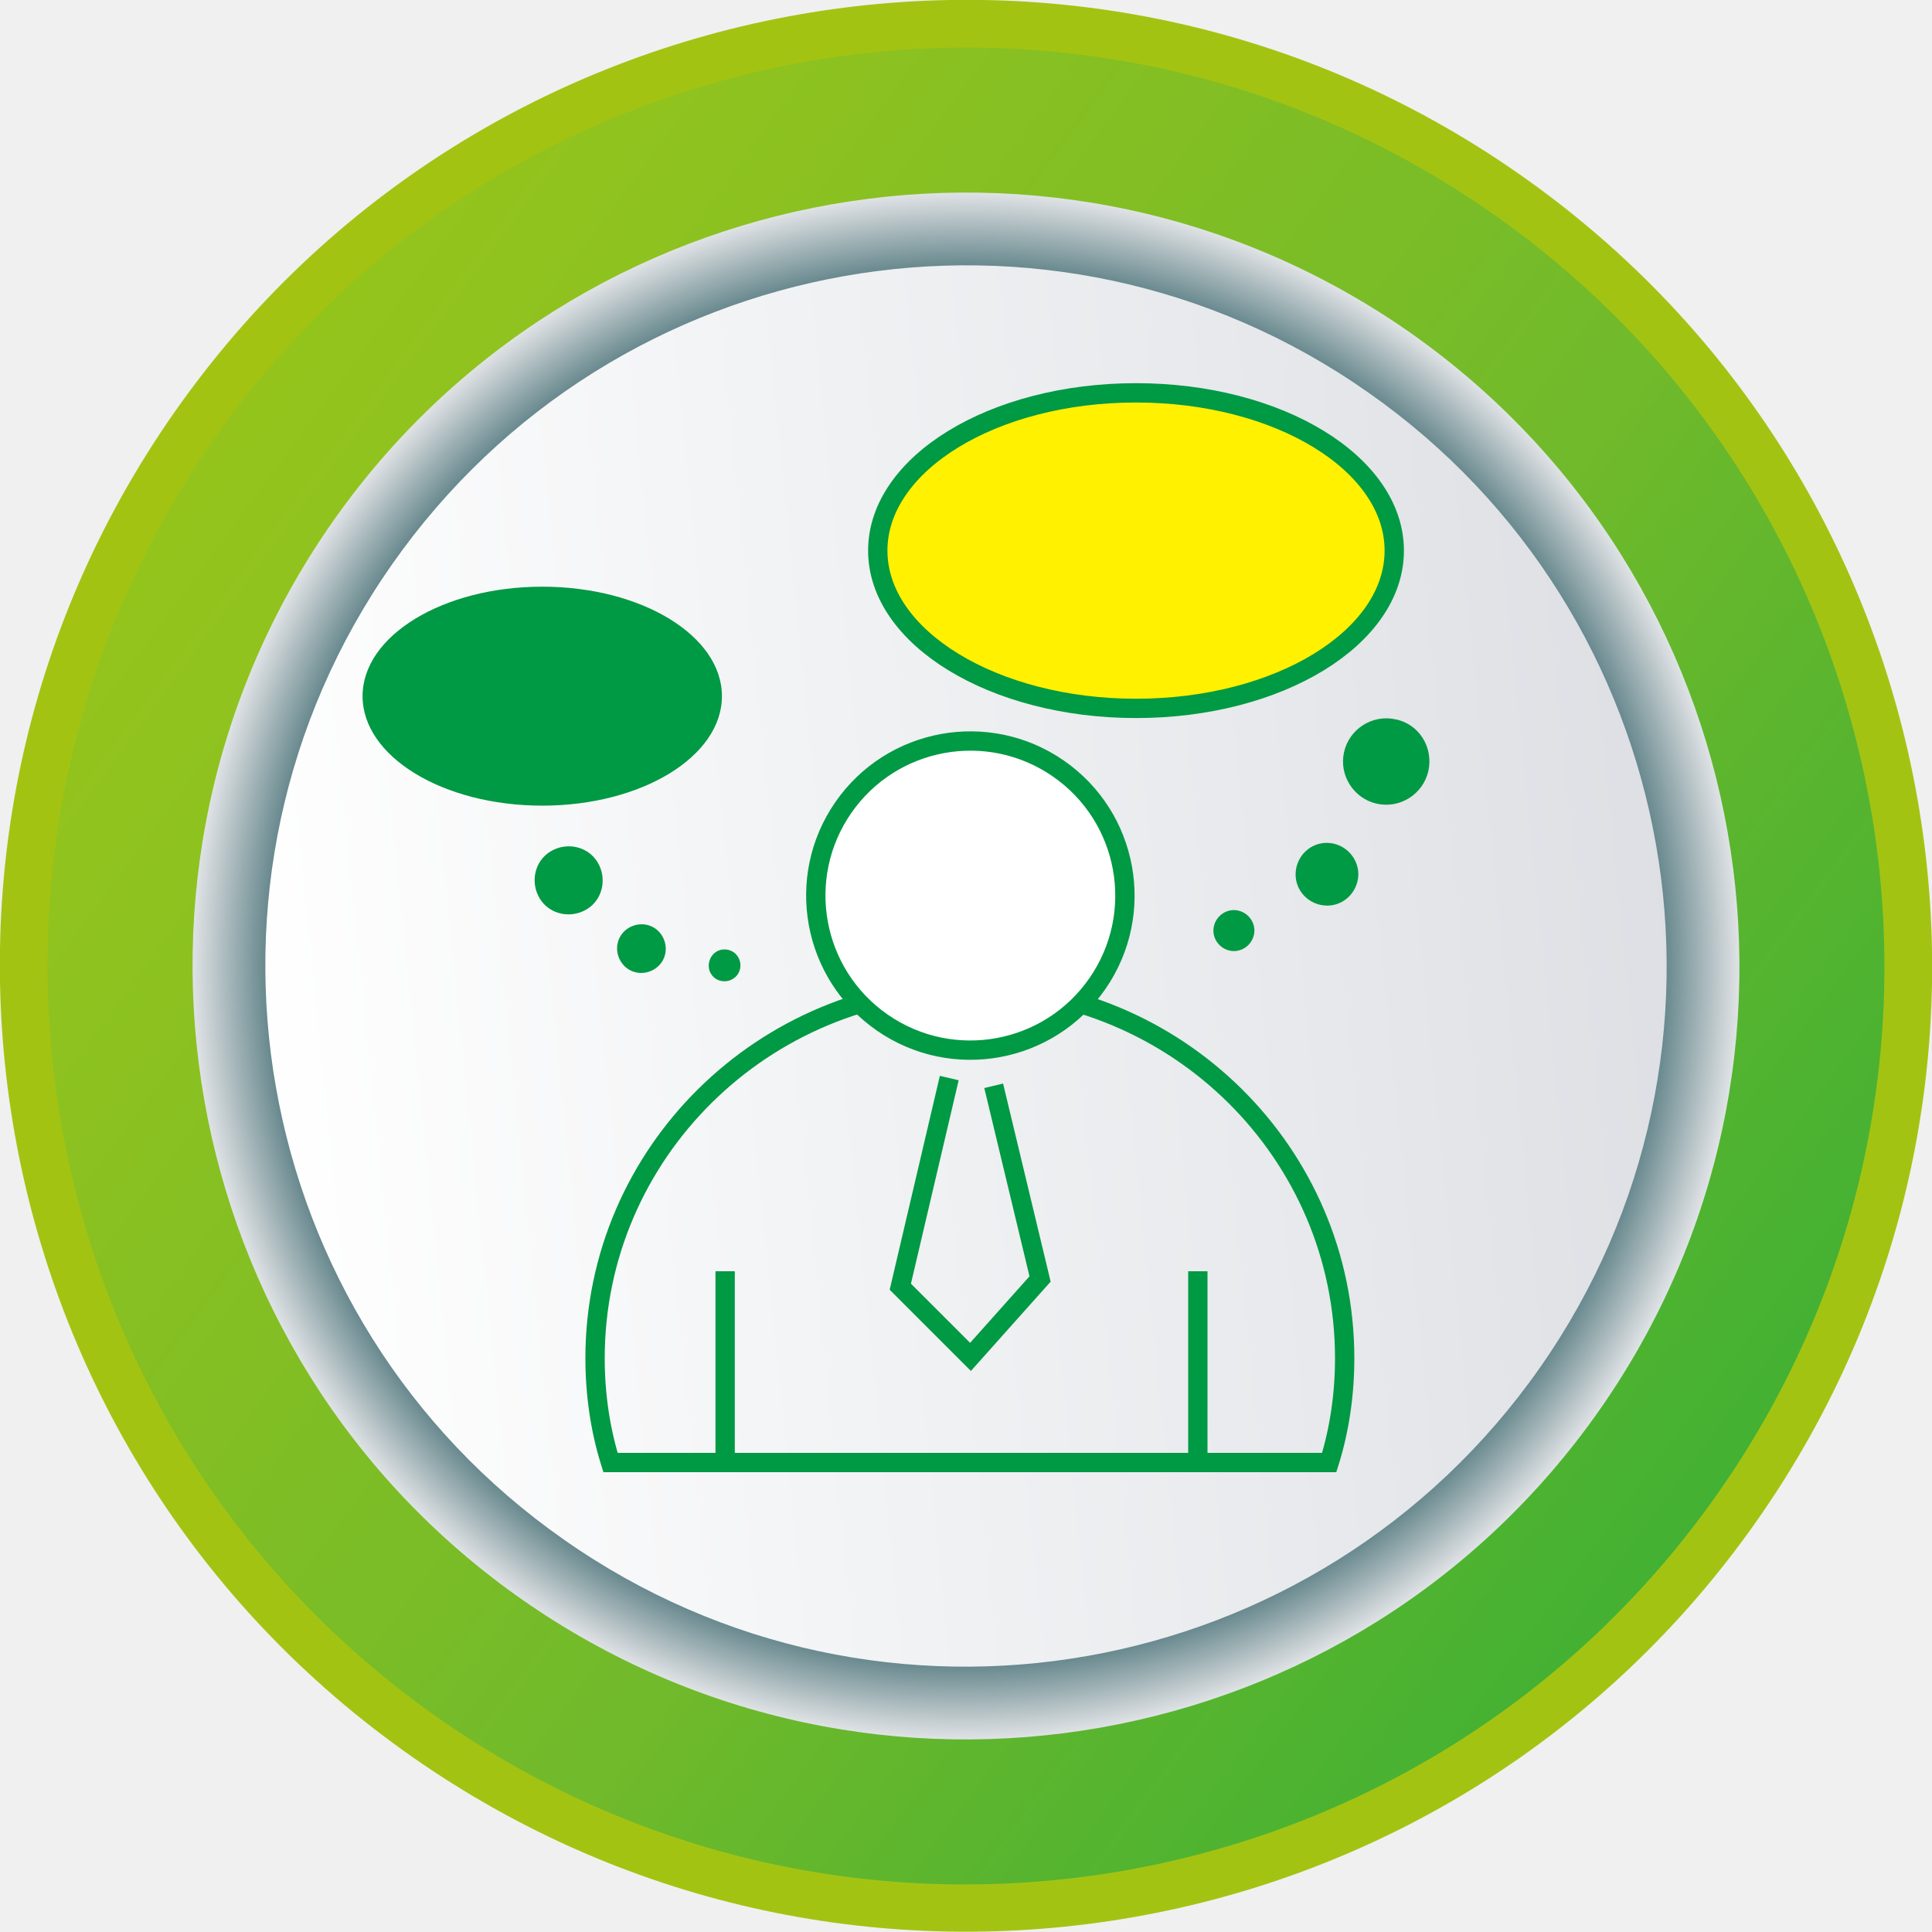
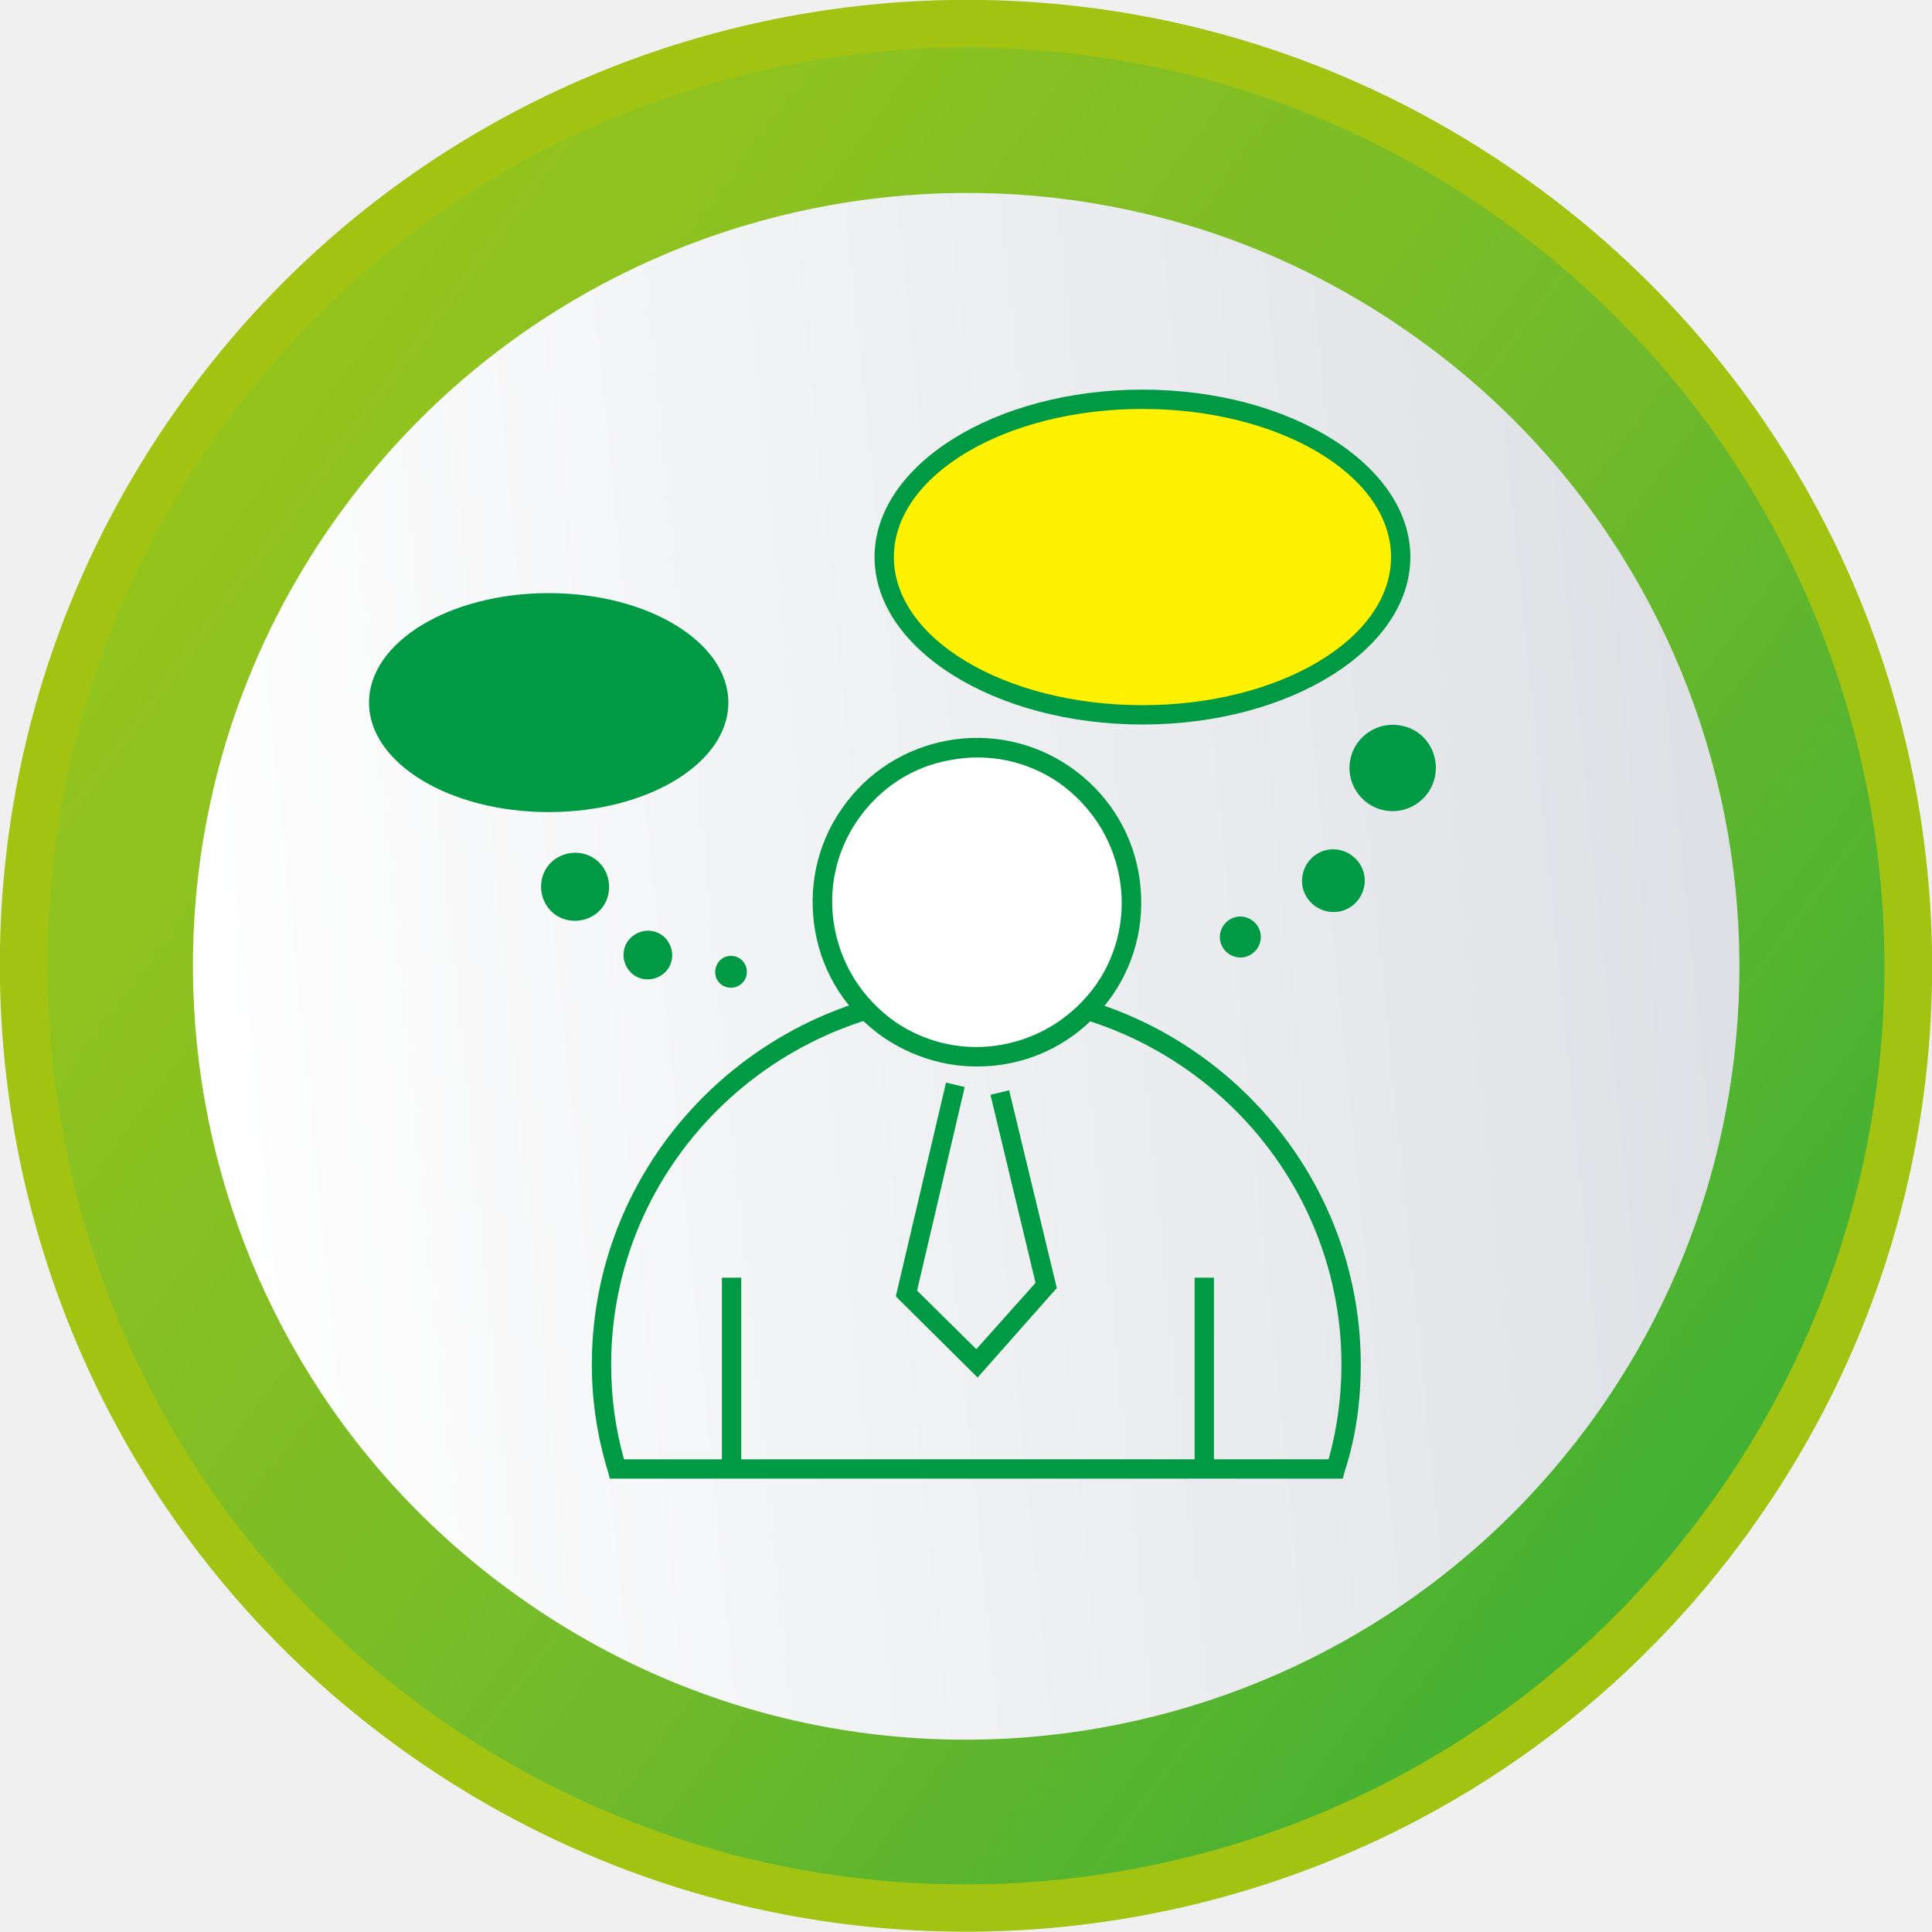
- <svg xmlns="http://www.w3.org/2000/svg" version="1.1" id="圖層_1" x="0px" y="0px" viewBox="0 0 300 300" style="enable-background:new 0 0 300 300;" xml:space="preserve">
+ <svg xmlns="http://www.w3.org/2000/svg" xmlns:xlink="http://www.w3.org/1999/xlink" version="1.1" id="圖層_1" x="0px" y="0px" viewBox="0 0 300 300" style="enable-background:new 0 0 300 300;" xml:space="preserve">
  <style type="text/css">
- 	.st0{fill:#A3C313;}
- 	.st1{opacity:0.9;}
- 	.st2{fill:url(#SVGID_1_);}
- 	.st3{filter:url(#Adobe_OpacityMaskFilter);}
- 	.st4{filter:url(#Adobe_OpacityMaskFilter_00000027602388282140341560000006614428321534918823_);}
+ 	.st0{clip-path:url(#SVGID_00000072999633203291612190000010651021140557003421_);}
+ 	.st1{filter:url(#Adobe_OpacityMaskFilter);}
+ 	.st2{clip-path:url(#SVGID_00000063633794213219593660000012328640373393801108_);}
+ 	.st3{clip-path:url(#SVGID_00000010992124824673092090000009077009672614756012_);}
+ 	.st4{clip-path:url(#SVGID_00000142153139423656013950000003776532989318679187_);}
+ 	.st5{clip-path:url(#SVGID_00000081626464124800712970000002748349072687118765_);}
+ 	.st6{clip-path:url(#SVGID_00000111905131612323740430000006152242404044269490_);}
+ 	.st7{clip-path:url(#SVGID_00000154409810774433095700000000070648323258922156_);}
+ 	.st8{clip-path:url(#SVGID_00000010297079023598515100000016300841325054870956_);}
	
- 		.st5{mask:url(#SVGID_00000053525660597861183550000004709653699518947248_);fill:url(#SVGID_00000146488112748444591530000009506136751184713354_);}
- 	.st6{fill:url(#SVGID_00000166676939957318740750000013230018555826868357_);}
- 	.st7{fill:url(#SVGID_00000016041989090685998210000007022459988919318705_);}
- 	.st8{fill:none;stroke:#009944;stroke-width:3;}
- 	.st9{fill:#FFFFFF;stroke:#009944;stroke-width:3;}
- 	.st10{fill:#009944;}
- 	.st11{fill:#FFF100;stroke:#009944;stroke-width:3;}
+ 		.st9{clip-path:url(#SVGID_00000051375906800837597920000007890799731384691862_);fill:url(#SVGID_00000106126281242646613470000017112156833172240268_);}
+ 	
+ 		.st10{clip-path:url(#SVGID_00000063633794213219593660000012328640373393801108_);mask:url(#SVGID_00000083061199681055605130000016251546045301504678_);fill:url(#SVGID_00000013164483287124937030000009513622064336200592_);}
+ 	.st11{fill:#A3C313;}
+ 	.st12{opacity:0.9;}
+ 	.st13{fill:url(#SVGID_00000093898539288049285210000009990203652371227300_);}
+ 	.st14{fill:url(#SVGID_00000137130490243356086710000006043259374067520421_);}
+ 	.st15{fill:#009944;}
+ 	.st16{fill:#FFFFFF;}
+ 	.st17{fill:#FFF100;}
</style>
  <g>
    <g>
-       <path class="st0" d="M272.9,236c-47.5,67.9-141,84.3-208.9,36.8C-3.9,225.3-20.4,131.8,27.1,64C74.6-3.9,168.2-20.4,236,27.1    C303.9,74.6,320.4,168.2,272.9,236z" />
-       <g class="st1">
-         <linearGradient id="SVGID_1_" gradientUnits="userSpaceOnUse" x1="-718.95" y1="-14980.155" x2="-1100.066" y2="-14970.185" gradientTransform="matrix(0.8192 0.5736 0.5736 -0.8192 9471.422 -11605.884)">
-           <stop offset="5.618000e-03" style="stop-color:#2CAC38" />
-           <stop offset="0.389" style="stop-color:#6CB92D" />
-           <stop offset="0.775" style="stop-color:#8FC31F" />
-           <stop offset="1" style="stop-color:#9AC717" />
-         </linearGradient>
-         <path class="st2" d="M266.8,231.8c-45.2,64.5-134.1,80.2-198.7,35C3.7,221.7-12,132.7,33.2,68.2C78.3,3.7,167.3-12,231.8,33.2     C296.3,78.3,312,167.3,266.8,231.8z" />
+       <g>
+         <defs>
+           <polygon id="SVGID_1_" points="2,2 3,2 2,3     " />
+         </defs>
+         <clipPath id="SVGID_00000132801944803911833070000009921794494616705468_">
+           <use xlink:href="#SVGID_1_" style="overflow:visible;" />
+         </clipPath>
      </g>
-       <defs>
-         <filter id="Adobe_OpacityMaskFilter" filterUnits="userSpaceOnUse" x="29.9" y="29.9" width="240.2" height="240.2">
-           <feFlood style="flood-color:white;flood-opacity:1" result="back" />
-           <feBlend in="SourceGraphic" in2="back" mode="normal" />
-         </filter>
-       </defs>
-       <mask maskUnits="userSpaceOnUse" x="29.9" y="29.9" width="240.2" height="240.2" id="SVGID_00000015348652037667874030000003034761116515755905_">
-         <g class="st3">
-           <defs>
-             <filter id="Adobe_OpacityMaskFilter_00000066483476373658806960000007898149509225260945_" filterUnits="userSpaceOnUse" x="29.9" y="29.9" width="240.2" height="240.2">
-               <feFlood style="flood-color:white;flood-opacity:1" result="back" />
-               <feBlend in="SourceGraphic" in2="back" mode="normal" />
-             </filter>
-           </defs>
-           <mask maskUnits="userSpaceOnUse" x="29.9" y="29.9" width="240.2" height="240.2" id="SVGID_00000015348652037667874030000003034761116515755905_">
-             <g style="filter:url(#Adobe_OpacityMaskFilter_00000066483476373658806960000007898149509225260945_);">
- 					</g>
-           </mask>
-           <radialGradient id="SVGID_00000040575441474697839670000013783617198419744155_" cx="-893.019" cy="-1106.484" r="75.787" gradientTransform="matrix(1.3144 0.9203 -0.9203 1.3144 305.4428 2426.214)" gradientUnits="userSpaceOnUse">
-             <stop offset="0.847" style="stop-color:#FFFFFF" />
-             <stop offset="0.92" style="stop-color:#7E7E7E" />
-             <stop offset="0.975" style="stop-color:#242424" />
-             <stop offset="1" style="stop-color:#000000" />
-           </radialGradient>
-           <path style="mask:url(#SVGID_00000015348652037667874030000003034761116515755905_);fill:url(#SVGID_00000040575441474697839670000013783617198419744155_);" d="      M248.4,218.9c-38,54.3-112.9,67.5-167.3,29.5c-54.3-38-67.5-112.9-29.5-167.3c38-54.3,112.9-67.5,167.3-29.5      C273.2,89.7,286.4,164.6,248.4,218.9z" />
-         </g>
-       </mask>
-       <radialGradient id="SVGID_00000065037218725132127420000000645794244519441285_" cx="-893.019" cy="-1106.484" r="75.787" gradientTransform="matrix(1.3144 0.9203 -0.9203 1.3144 305.4428 2426.214)" gradientUnits="userSpaceOnUse">
-         <stop offset="0.847" style="stop-color:#16646A" />
-         <stop offset="0.894" style="stop-color:#68898E" />
-         <stop offset="0.967" style="stop-color:#C7CFD2" />
-         <stop offset="1" style="stop-color:#EDEEF1" />
-       </radialGradient>
-       <path style="fill:url(#SVGID_00000065037218725132127420000000645794244519441285_);" d="M248.4,218.9    c-38,54.3-112.9,67.5-167.3,29.5c-54.3-38-67.5-112.9-29.5-167.3c38-54.3,112.9-67.5,167.3-29.5    C273.2,89.7,286.4,164.6,248.4,218.9z" />
-       <linearGradient id="SVGID_00000018197424909480475530000017365215163048255137_" gradientUnits="userSpaceOnUse" x1="-977.723" y1="-15048.783" x2="-808.715" y2="-14903.086" gradientTransform="matrix(0.8192 0.5736 0.5736 -0.8192 9471.422 -11605.884)">
-         <stop offset="0" style="stop-color:#FFFFFF" />
-         <stop offset="0.72" style="stop-color:#E7E9EC" />
-         <stop offset="1" style="stop-color:#DDDFE4" />
+       <g>
+         <defs>
+           <polygon id="SVGID_00000151516873108410803860000008794908383017989520_" points="2,2 3,2 2,3     " />
+         </defs>
+         <defs>
+           <polygon id="SVGID_00000061447428686491342820000011008547969123159443_" points="0,0 -1,0 0,-1     " />
+         </defs>
+         <clipPath id="SVGID_00000145741820506747765470000005675481650337622419_">
+           <use xlink:href="#SVGID_00000151516873108410803860000008794908383017989520_" style="overflow:visible;" />
+         </clipPath>
+         <clipPath id="SVGID_00000042716574459552576640000018199214897862100667_" style="clip-path:url(#SVGID_00000145741820506747765470000005675481650337622419_);">
+           <use xlink:href="#SVGID_00000061447428686491342820000011008547969123159443_" style="overflow:visible;" />
+         </clipPath>
+         <defs>
+           <filter id="Adobe_OpacityMaskFilter" filterUnits="userSpaceOnUse" x="30.9" y="30.9" width="240.2" height="240.2">
+             <feColorMatrix type="matrix" values="1 0 0 0 0  0 1 0 0 0  0 0 1 0 0  0 0 0 1 0" />
+           </filter>
+         </defs>
+         <mask maskUnits="userSpaceOnUse" x="30.9" y="30.9" width="240.2" height="240.2" id="SVGID_00000083061199681055605130000016251546045301504678_">
+           <g class="st1">
+             <g>
+               <g>
+                 <defs>
+                   <polygon id="SVGID_00000141420452525770888710000005406838477220852874_" points="2,2 3,2 2,3         " />
+                 </defs>
+                 <defs>
+                   <polygon id="SVGID_00000168828506108448348260000016260554564253361571_" points="0,0 -1,0 0,-1         " />
+                 </defs>
+                 <clipPath id="SVGID_00000003817471400516814730000011833886423234728351_" style="clip-path:url(#SVGID_00000042716574459552576640000018199214897862100667_);">
+                   <use xlink:href="#SVGID_00000141420452525770888710000005406838477220852874_" style="overflow:visible;" />
+                 </clipPath>
+                 <clipPath id="SVGID_00000169518111496494755940000010724456106795251111_" style="clip-path:url(#SVGID_00000003817471400516814730000011833886423234728351_);">
+                   <use xlink:href="#SVGID_00000168828506108448348260000016260554564253361571_" style="overflow:visible;" />
+                 </clipPath>
+               </g>
+               <g>
+                 <defs>
+                   <polygon id="SVGID_00000016072344761009648300000009202705619730631344_" points="2,2 3,2 2,3         " />
+                 </defs>
+                 <defs>
+                   <polygon id="SVGID_00000158749188479678319110000011857771108996092074_" points="0,0 -1,0 0,-1         " />
+                 </defs>
+                 <defs>
+                   <polygon id="SVGID_00000039814689538394828240000009163779131663271048_" points="2,2 3,2 2,3         " />
+                 </defs>
+                 <clipPath id="SVGID_00000071546350292496159190000009858491800853829008_" style="clip-path:url(#SVGID_00000042716574459552576640000018199214897862100667_);">
+                   <use xlink:href="#SVGID_00000016072344761009648300000009202705619730631344_" style="overflow:visible;" />
+                 </clipPath>
+                 <clipPath id="SVGID_00000164514021942018390800000016091653403672121527_" style="clip-path:url(#SVGID_00000071546350292496159190000009858491800853829008_);">
+                   <use xlink:href="#SVGID_00000158749188479678319110000011857771108996092074_" style="overflow:visible;" />
+                 </clipPath>
+                 <clipPath id="SVGID_00000159440756102587801250000014388890624060368033_" style="clip-path:url(#SVGID_00000164514021942018390800000016091653403672121527_);">
+                   <use xlink:href="#SVGID_00000039814689538394828240000009163779131663271048_" style="overflow:visible;" />
+                 </clipPath>
+               </g>
+               <g>
+                 <defs>
+                   <polygon id="SVGID_00000093168010755705799830000007687974940739574921_" points="2,2 3,2 2,3         " />
+                 </defs>
+                 <defs>
+                   <polygon id="SVGID_00000071517543273125994890000003882266972422903978_" points="0,0 -1,0 0,-1         " />
+                 </defs>
+                 <defs>
+                   <polygon id="SVGID_00000095314849337561205120000007783505526777746825_" points="2,2 3,2 2,3         " />
+                 </defs>
+                 <defs>
+                   <polygon id="SVGID_00000014592148282628180240000006742540057387826099_" points="0,0 -1,0 0,-1         " />
+                 </defs>
+                 <clipPath id="SVGID_00000102545399233369376970000007246078478461055390_" style="clip-path:url(#SVGID_00000042716574459552576640000018199214897862100667_);">
+                   <use xlink:href="#SVGID_00000093168010755705799830000007687974940739574921_" style="overflow:visible;" />
+                 </clipPath>
+                 <clipPath id="SVGID_00000074440954121553522090000010233009643238196105_" style="clip-path:url(#SVGID_00000102545399233369376970000007246078478461055390_);">
+                   <use xlink:href="#SVGID_00000071517543273125994890000003882266972422903978_" style="overflow:visible;" />
+                 </clipPath>
+                 <clipPath id="SVGID_00000152263876495060884870000001982403350306525098_" style="clip-path:url(#SVGID_00000074440954121553522090000010233009643238196105_);">
+                   <use xlink:href="#SVGID_00000095314849337561205120000007783505526777746825_" style="overflow:visible;" />
+                 </clipPath>
+                 <clipPath id="SVGID_00000181807986436243085000000010101787121044958108_" style="clip-path:url(#SVGID_00000152263876495060884870000001982403350306525098_);">
+                   <use xlink:href="#SVGID_00000014592148282628180240000006742540057387826099_" style="overflow:visible;" />
+                 </clipPath>
+                 <radialGradient id="SVGID_00000180359961572636980590000004369221651106048674_" cx="-915.365" cy="-1204.534" r="75.776" gradientTransform="matrix(1.3144 0.9203 -0.9203 1.3144 245.6233 2576.65)" gradientUnits="userSpaceOnUse">
+                   <stop offset="0.847" style="stop-color:#FFFFFF" />
+                   <stop offset="0.92" style="stop-color:#7E7E7E" />
+                   <stop offset="0.975" style="stop-color:#242424" />
+                   <stop offset="1" style="stop-color:#000000" />
+                 </radialGradient>
+                 <path style="clip-path:url(#SVGID_00000181807986436243085000000010101787121044958108_);fill:url(#SVGID_00000180359961572636980590000004369221651106048674_);" d="         M249.4,219.9c-38,54.3-112.9,67.5-167.3,29.5c-54.3-38-67.5-112.9-29.5-167.3c38-54.3,112.9-67.5,167.3-29.5         C274.2,90.7,287.4,165.6,249.4,219.9z" />
+               </g>
+             </g>
+           </g>
+         </mask>
+         <radialGradient id="SVGID_00000145767600590913455440000007833880700217937796_" cx="-915.365" cy="-1204.534" r="75.776" gradientTransform="matrix(1.3144 0.9203 -0.9203 1.3144 245.6233 2576.65)" gradientUnits="userSpaceOnUse">
+           <stop offset="0.847" style="stop-color:#FFFFFF" />
+           <stop offset="0.92" style="stop-color:#7E7E7E" />
+           <stop offset="0.975" style="stop-color:#242424" />
+           <stop offset="1" style="stop-color:#000000" />
+         </radialGradient>
+         <path style="clip-path:url(#SVGID_00000042716574459552576640000018199214897862100667_);mask:url(#SVGID_00000083061199681055605130000016251546045301504678_);fill:url(#SVGID_00000145767600590913455440000007833880700217937796_);" d="     M249.4,219.9c-38,54.3-112.9,67.5-167.3,29.5c-54.3-38-67.5-112.9-29.5-167.3c38-54.3,112.9-67.5,167.3-29.5     C274.2,90.7,287.4,165.6,249.4,219.9z" />
+       </g>
+     </g>
+   </g>
+   <g>
+     <path class="st11" d="M272.9,236c-47.5,67.9-141,84.3-208.9,36.8S-20.4,131.8,27.1,64C74.6-3.9,168.2-20.4,236,27.1   C303.9,74.6,320.4,168.2,272.9,236z" />
+     <g class="st12">
+       <linearGradient id="SVGID_00000084530757093787785340000011113081342922726538_" gradientUnits="userSpaceOnUse" x1="-756.229" y1="-14991.941" x2="-1137.345" y2="-14981.972" gradientTransform="matrix(0.8192 0.5736 0.5736 -0.8192 9508.706 -11594.132)">
+         <stop offset="5.618000e-03" style="stop-color:#2CAC38" />
+         <stop offset="0.389" style="stop-color:#6CB92D" />
+         <stop offset="0.775" style="stop-color:#8FC31F" />
+         <stop offset="1" style="stop-color:#9AC717" />
      </linearGradient>
-       <path style="fill:url(#SVGID_00000018197424909480475530000017365215163048255137_);" d="M239.1,212.4    c-34.5,49.2-102.3,61.2-151.5,26.7C38.4,204.7,26.4,136.8,60.9,87.6c34.5-49.2,102.3-61.2,151.5-26.7    C261.6,95.3,273.6,163.2,239.1,212.4z" />
+       <path style="fill:url(#SVGID_00000084530757093787785340000011113081342922726538_);" d="M266.8,231.8    c-45.2,64.5-134.1,80.2-198.7,35C3.7,221.7-12,132.7,33.2,68.2C78.3,3.7,167.3-12,231.8,33.2C296.3,78.3,312,167.3,266.8,231.8z" />
    </g>
+     <linearGradient id="SVGID_00000018940525201441524340000001344030477824438715_" gradientUnits="userSpaceOnUse" x1="-1023.819" y1="-15068.14" x2="-837.26" y2="-14907.312" gradientTransform="matrix(0.8192 0.5736 0.5736 -0.8192 9508.706 -11594.132)">
+       <stop offset="0" style="stop-color:#FFFFFF" />
+       <stop offset="0.72" style="stop-color:#E7E9EC" />
+       <stop offset="1" style="stop-color:#DDDFE4" />
+     </linearGradient>
+     <path style="fill:url(#SVGID_00000018940525201441524340000001344030477824438715_);" d="M248.4,218.9   c-38.1,54.3-112.9,67.6-167.2,29.5c-54.3-38-67.6-112.9-29.5-167.2s112.9-67.6,167.2-29.5C273.2,89.6,286.4,164.6,248.4,218.9z" />
    <g>
      <g>
        <g>
-           <path class="st8" d="M208.8,210.9c0-31.8-26-57.6-58.2-57.6c-32.1,0-58.2,25.8-58.2,57.6c0,5.6,0.8,11.1,2.4,16.2h111.6      C208,222,208.8,216.5,208.8,210.9z" />
+           <path class="st15" d="M208.5,229.6H94.7l-0.3-1.1c-1.6-5.2-2.5-10.8-2.5-16.6c0-32.6,26.8-59.1,59.7-59.1s59.7,26.5,59.7,59.1      c0,5.8-0.8,11.4-2.5,16.6L208.5,229.6z M96.9,226.6h109.4c1.3-4.6,2-9.6,2-14.7c0-30.9-25.4-56.1-56.7-56.1S94.9,181,94.9,211.9      C94.9,217.1,95.6,222,96.9,226.6z" />
        </g>
-         <line class="st8" x1="112.6" y1="226.7" x2="112.6" y2="197.4" />
-         <line class="st8" x1="186" y1="226.7" x2="186" y2="197.4" />
+         <rect x="112.1" y="198.4" class="st15" width="3" height="29.3" />
+         <rect x="185.5" y="198.4" class="st15" width="3" height="29.3" />
      </g>
-       <polyline class="st8" points="147.4,167.4 139.8,199.8 150.7,210.7 161.5,198.6 154.3,168.6   " />
-       <ellipse transform="matrix(0.5686 -0.8226 0.8226 0.5686 -49.4346 183.9394)" class="st9" cx="150.7" cy="139.1" rx="24" ry="24" />
+       <polygon class="st15" points="151.8,213.9 139.1,201.3 146.9,168.1 149.8,168.8 142.4,200.4 151.6,209.5 160.8,199.2 153.8,170     156.7,169.3 164.1,200   " />
+       <g>
+         <ellipse class="st16" cx="151.7" cy="140.1" rx="24" ry="24" />
+         <path class="st15" d="M151.6,165.6c-5.1,0-10.1-1.6-14.4-4.5c-5.6-3.9-9.4-9.7-10.6-16.4s0.2-13.5,4.1-19.1l0,0     c8-11.6,23.9-14.5,35.5-6.5c5.6,3.9,9.4,9.7,10.6,16.4c1.2,6.7-0.2,13.5-4.1,19.1c-3.9,5.6-9.7,9.4-16.4,10.6     C154.7,165.5,153.2,165.6,151.6,165.6z M133.2,127.3c-3.4,4.9-4.7,10.9-3.6,16.8c1.1,5.9,4.4,11,9.3,14.5     c4.9,3.4,10.9,4.7,16.8,3.6c5.9-1.1,11-4.4,14.5-9.3c3.4-4.9,4.7-10.9,3.6-16.8s-4.4-11-9.3-14.5c-4.9-3.4-10.9-4.7-16.8-3.6     C141.7,119,136.6,122.4,133.2,127.3L133.2,127.3z" />
+       </g>
    </g>
-     <path class="st10" d="M221.8,119.7c-0.8,3.6-4.4,5.9-8,5.1c-3.6-0.8-5.9-4.4-5.1-8c0.8-3.6,4.4-5.9,8-5.1   C220.3,112.4,222.6,116,221.8,119.7z" />
-     <path class="st10" d="M210.8,136.8c-0.6,2.6-3.1,4.3-5.8,3.7c-2.6-0.6-4.3-3.1-3.7-5.8c0.6-2.6,3.1-4.3,5.8-3.7   C209.7,131.6,211.4,134.2,210.8,136.8z" />
-     <path class="st10" d="M194.7,145.2c-0.4,1.7-2.1,2.8-3.8,2.4c-1.7-0.4-2.8-2.1-2.4-3.8c0.4-1.7,2.1-2.8,3.8-2.4   C194,141.8,195.1,143.5,194.7,145.2z" />
-     <path class="st11" d="M216.5,85.5c0,13.5-17.9,24.5-40.1,24.5c-22.1,0-40.1-11-40.1-24.5c0-13.5,17.9-24.5,40.1-24.5   C198.6,61,216.5,72,216.5,85.5z" />
-     <path class="st10" d="M83.8,139.5c1.5,2.5,4.8,3.2,7.3,1.7c2.5-1.5,3.2-4.8,1.7-7.3c-1.5-2.5-4.8-3.2-7.3-1.7   C83,133.7,82.3,137,83.8,139.5z" />
-     <path class="st10" d="M96.4,149.3c1.1,1.8,3.4,2.3,5.2,1.2c1.8-1.1,2.3-3.4,1.2-5.2c-1.1-1.8-3.4-2.3-5.2-1.2   C95.8,145.2,95.3,147.5,96.4,149.3z" />
-     <path class="st10" d="M110.4,151.2c0.7,1.2,2.3,1.5,3.4,0.8c1.2-0.7,1.5-2.3,0.8-3.4c-0.7-1.2-2.3-1.5-3.4-0.8   C110.1,148.5,109.7,150.1,110.4,151.2z" />
-     <ellipse class="st10" cx="84.2" cy="108.1" rx="27.9" ry="17" />
+     <path class="st15" d="M222.8,120.7c-0.8,3.6-4.4,5.9-8,5.1s-5.9-4.4-5.1-8c0.8-3.6,4.4-5.9,8-5.1   C221.3,113.4,223.6,117,222.8,120.7z" />
+     <path class="st15" d="M211.8,137.8c-0.6,2.6-3.1,4.3-5.8,3.7c-2.6-0.6-4.3-3.1-3.7-5.8c0.6-2.6,3.1-4.3,5.8-3.7   C210.7,132.6,212.4,135.2,211.8,137.8z" />
+     <path class="st15" d="M195.7,146.2c-0.4,1.7-2.1,2.8-3.8,2.4c-1.7-0.4-2.8-2.1-2.4-3.8c0.4-1.7,2.1-2.8,3.8-2.4   S196.1,144.5,195.7,146.2z" />
+     <g>
+       <path class="st17" d="M217.5,86.5c0,13.5-17.9,24.5-40.1,24.5c-22.1,0-40.1-11-40.1-24.5S155.2,62,177.4,62S217.5,73,217.5,86.5z" />
+       <path class="st15" d="M177.4,112.5c-22.9,0-41.6-11.7-41.6-26s18.7-26,41.6-26s41.6,11.7,41.6,26S200.3,112.5,177.4,112.5z     M177.4,63.5c-21.3,0-38.6,10.3-38.6,23s17.3,23,38.6,23s38.6-10.3,38.6-23S198.7,63.5,177.4,63.5z" />
+     </g>
+     <path class="st15" d="M84.8,140.5c1.5,2.5,4.8,3.2,7.3,1.7s3.2-4.8,1.7-7.3s-4.8-3.2-7.3-1.7S83.3,138,84.8,140.5z" />
+     <path class="st15" d="M97.4,150.3c1.1,1.8,3.4,2.3,5.2,1.2c1.8-1.1,2.3-3.4,1.2-5.2c-1.1-1.8-3.4-2.3-5.2-1.2   C96.8,146.2,96.3,148.5,97.4,150.3z" />
+     <path class="st15" d="M111.4,152.2c0.7,1.2,2.3,1.5,3.4,0.8c1.2-0.7,1.5-2.3,0.8-3.4c-0.7-1.2-2.3-1.5-3.4-0.8   C111.1,149.5,110.7,151.1,111.4,152.2z" />
+     <ellipse class="st15" cx="85.2" cy="109.1" rx="27.9" ry="17" />
  </g>
</svg>
